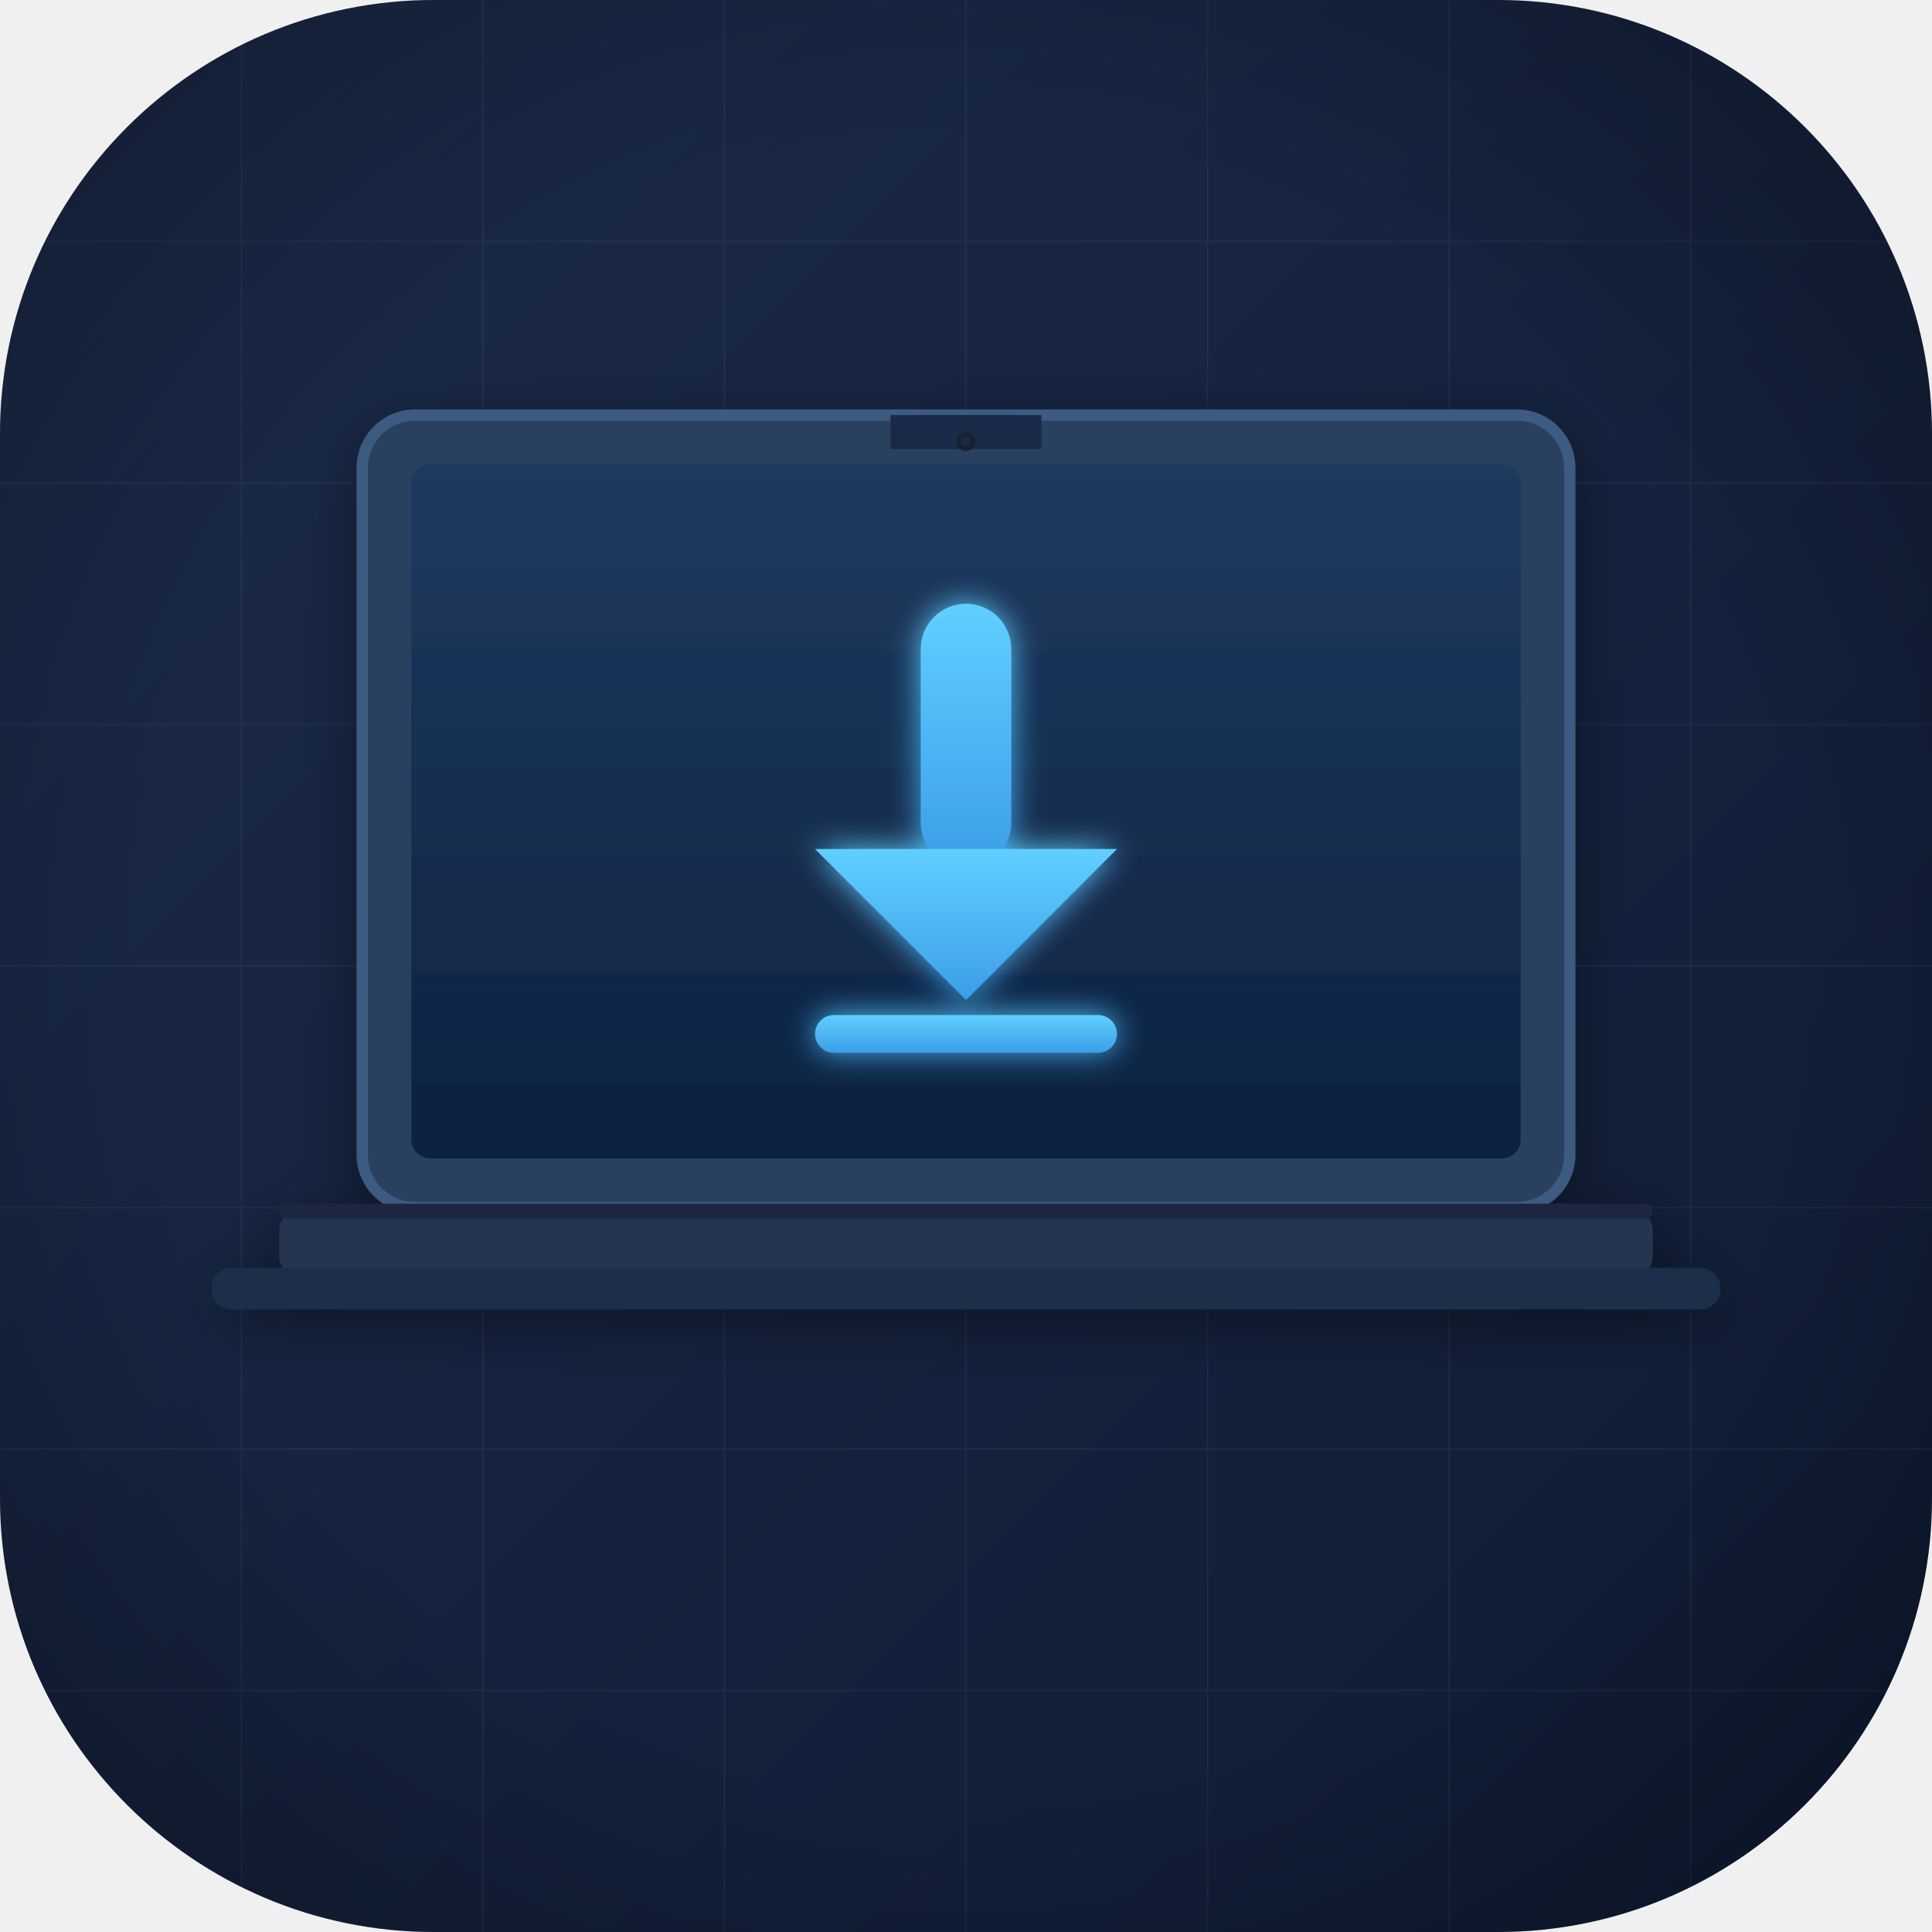
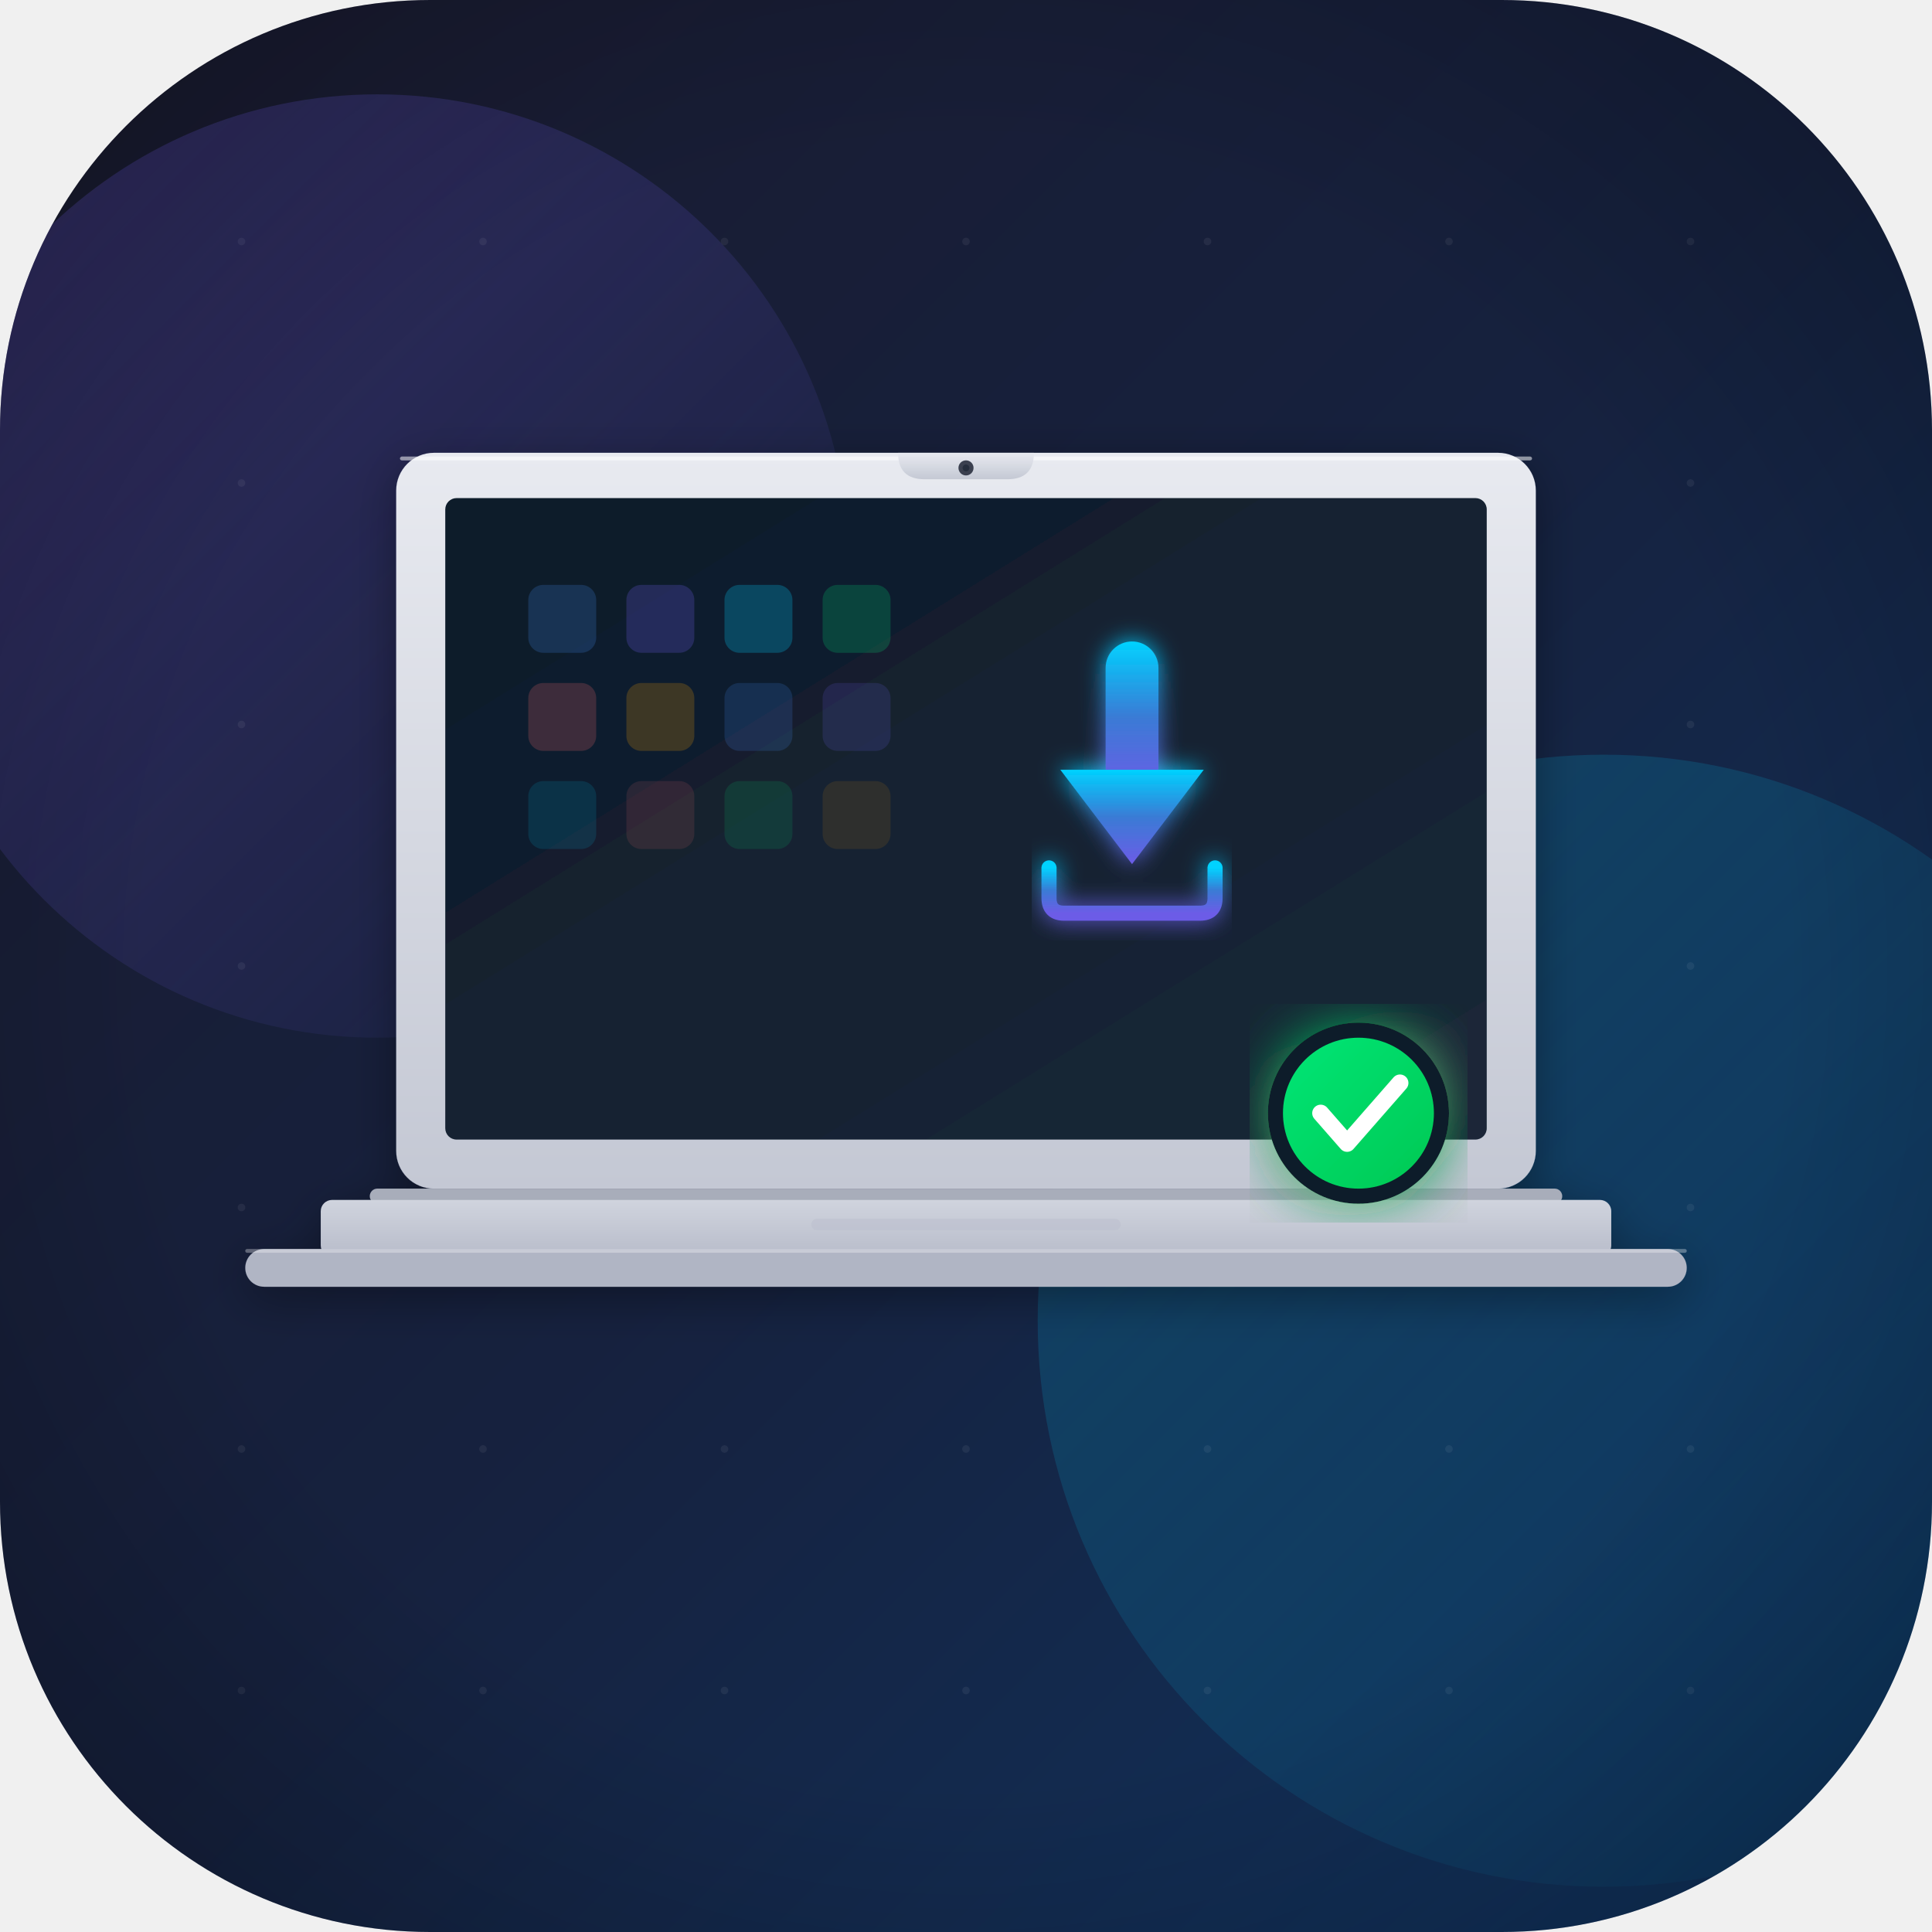
<svg xmlns="http://www.w3.org/2000/svg" viewBox="0 0 1024 1024" width="1024" height="1024">
  <defs>
    <linearGradient id="bg" x1="0%" y1="0%" x2="100%" y2="100%">
-       <stop offset="0%" style="stop-color:#1C2B4A" />
-       <stop offset="100%" style="stop-color:#0F1B33" />
+       <stop offset="0%" style="stop-color:#1A1A2E" />
+       <stop offset="50%" style="stop-color:#16213E" />
+       <stop offset="100%" style="stop-color:#0F3460" />
    </linearGradient>
-     <linearGradient id="screenGrad" x1="0%" y1="0%" x2="0%" y2="100%">
-       <stop offset="0%" style="stop-color:#1E3A5F" />
-       <stop offset="100%" style="stop-color:#0D2240" />
+     <linearGradient id="laptopBody" x1="0%" y1="0%" x2="0%" y2="100%">
+       <stop offset="0%" style="stop-color:#E8EAF0" />
+       <stop offset="100%" style="stop-color:#C4C8D4" />
+     </linearGradient>
+     <linearGradient id="laptopBase" x1="0%" y1="0%" x2="0%" y2="100%">
+       <stop offset="0%" style="stop-color:#D0D4DE" />
+       <stop offset="100%" style="stop-color:#B8BCCA" />
+     </linearGradient>
+     <linearGradient id="screen" x1="0%" y1="0%" x2="100%" y2="100%">
+       <stop offset="0%" style="stop-color:#0D1B2A" />
+       <stop offset="100%" style="stop-color:#1B2838" />
+     </linearGradient>
+     <linearGradient id="accentGrad" x1="0%" y1="0%" x2="100%" y2="100%">
+       <stop offset="0%" style="stop-color:#00D2FF" />
+       <stop offset="100%" style="stop-color:#3A7BD5" />
    </linearGradient>
    <linearGradient id="arrowGrad" x1="0%" y1="0%" x2="0%" y2="100%">
-       <stop offset="0%" style="stop-color:#60CFFF" />
-       <stop offset="100%" style="stop-color:#3B9EE8" />
+       <stop offset="0%" style="stop-color:#00D2FF" />
+       <stop offset="50%" style="stop-color:#3A7BD5" />
+       <stop offset="100%" style="stop-color:#6C5CE7" />
    </linearGradient>
-     <filter id="shadow" x="-10%" y="-10%" width="120%" height="130%">
-       <feDropShadow dx="0" dy="8" stdDeviation="16" flood-color="#000000" flood-opacity="0.4" />
+     <linearGradient id="checkGrad" x1="0%" y1="0%" x2="100%" y2="100%">
+       <stop offset="0%" style="stop-color:#00E676" />
+       <stop offset="100%" style="stop-color:#00C853" />
+     </linearGradient>
+     <linearGradient id="orb1" x1="0%" y1="0%" x2="100%" y2="100%">
+       <stop offset="0%" style="stop-color:#6C5CE7;stop-opacity:0.3" />
+       <stop offset="100%" style="stop-color:#6C5CE7;stop-opacity:0" />
+     </linearGradient>
+     <linearGradient id="orb2" x1="0%" y1="0%" x2="100%" y2="100%">
+       <stop offset="0%" style="stop-color:#00D2FF;stop-opacity:0.2" />
+       <stop offset="100%" style="stop-color:#00D2FF;stop-opacity:0" />
+     </linearGradient>
+     <filter id="shadow" x="-10%" y="-5%" width="120%" height="125%">
+       <feDropShadow dx="0" dy="6" stdDeviation="12" flood-color="#000000" flood-opacity="0.35" />
    </filter>
-     <filter id="glow" x="-20%" y="-20%" width="140%" height="140%">
-       <feGaussianBlur stdDeviation="8" result="blur" />
+     <filter id="glow">
+       <feGaussianBlur stdDeviation="6" result="blur" />
+       <feMerge>
+         <feMergeNode in="blur" />
+         <feMergeNode in="SourceGraphic" />
+       </feMerge>
+     </filter>
+     <filter id="softGlow">
+       <feGaussianBlur stdDeviation="16" result="blur" />
      <feMerge>
        <feMergeNode in="blur" />
        <feMergeNode in="SourceGraphic" />
      </feMerge>
    </filter>
    <clipPath id="squircle">
-       <rect width="1024" height="1024" rx="230" ry="230" />
+       <rect width="1024" height="1024" rx="228" ry="228" />
    </clipPath>
  </defs>
-   <rect width="1024" height="1024" rx="230" ry="230" fill="url(#bg)" />
-   <g opacity="0.04" clip-path="url(#squircle)">
-     <line x1="0" y1="128" x2="1024" y2="128" stroke="white" stroke-width="1" />
-     <line x1="0" y1="256" x2="1024" y2="256" stroke="white" stroke-width="1" />
-     <line x1="0" y1="384" x2="1024" y2="384" stroke="white" stroke-width="1" />
-     <line x1="0" y1="512" x2="1024" y2="512" stroke="white" stroke-width="1" />
-     <line x1="0" y1="640" x2="1024" y2="640" stroke="white" stroke-width="1" />
-     <line x1="0" y1="768" x2="1024" y2="768" stroke="white" stroke-width="1" />
-     <line x1="0" y1="896" x2="1024" y2="896" stroke="white" stroke-width="1" />
-     <line x1="128" y1="0" x2="128" y2="1024" stroke="white" stroke-width="1" />
-     <line x1="256" y1="0" x2="256" y2="1024" stroke="white" stroke-width="1" />
-     <line x1="384" y1="0" x2="384" y2="1024" stroke="white" stroke-width="1" />
-     <line x1="512" y1="0" x2="512" y2="1024" stroke="white" stroke-width="1" />
-     <line x1="640" y1="0" x2="640" y2="1024" stroke="white" stroke-width="1" />
-     <line x1="768" y1="0" x2="768" y2="1024" stroke="white" stroke-width="1" />
-     <line x1="896" y1="0" x2="896" y2="1024" stroke="white" stroke-width="1" />
+   <rect width="1024" height="1024" rx="228" ry="228" fill="url(#bg)" />
+   <g clip-path="url(#squircle)">
+     <circle cx="200" cy="300" r="250" fill="url(#orb1)" />
+     <circle cx="850" cy="700" r="300" fill="url(#orb2)" />
+   </g>
+   <g opacity="0.06" clip-path="url(#squircle)">
+     <circle cx="128" cy="128" r="2" fill="white" />
+     <circle cx="256" cy="128" r="2" fill="white" />
+     <circle cx="384" cy="128" r="2" fill="white" />
+     <circle cx="512" cy="128" r="2" fill="white" />
+     <circle cx="640" cy="128" r="2" fill="white" />
+     <circle cx="768" cy="128" r="2" fill="white" />
+     <circle cx="896" cy="128" r="2" fill="white" />
+     <circle cx="128" cy="256" r="2" fill="white" />
+     <circle cx="256" cy="256" r="2" fill="white" />
+     <circle cx="384" cy="256" r="2" fill="white" />
+     <circle cx="512" cy="256" r="2" fill="white" />
+     <circle cx="640" cy="256" r="2" fill="white" />
+     <circle cx="768" cy="256" r="2" fill="white" />
+     <circle cx="896" cy="256" r="2" fill="white" />
+     <circle cx="128" cy="384" r="2" fill="white" />
+     <circle cx="256" cy="384" r="2" fill="white" />
+     <circle cx="384" cy="384" r="2" fill="white" />
+     <circle cx="512" cy="384" r="2" fill="white" />
+     <circle cx="640" cy="384" r="2" fill="white" />
+     <circle cx="768" cy="384" r="2" fill="white" />
+     <circle cx="896" cy="384" r="2" fill="white" />
+     <circle cx="128" cy="512" r="2" fill="white" />
+     <circle cx="256" cy="512" r="2" fill="white" />
+     <circle cx="384" cy="512" r="2" fill="white" />
+     <circle cx="512" cy="512" r="2" fill="white" />
+     <circle cx="640" cy="512" r="2" fill="white" />
+     <circle cx="768" cy="512" r="2" fill="white" />
+     <circle cx="896" cy="512" r="2" fill="white" />
+     <circle cx="128" cy="640" r="2" fill="white" />
+     <circle cx="256" cy="640" r="2" fill="white" />
+     <circle cx="384" cy="640" r="2" fill="white" />
+     <circle cx="512" cy="640" r="2" fill="white" />
+     <circle cx="640" cy="640" r="2" fill="white" />
+     <circle cx="768" cy="640" r="2" fill="white" />
+     <circle cx="896" cy="640" r="2" fill="white" />
+     <circle cx="128" cy="768" r="2" fill="white" />
+     <circle cx="256" cy="768" r="2" fill="white" />
+     <circle cx="384" cy="768" r="2" fill="white" />
+     <circle cx="512" cy="768" r="2" fill="white" />
+     <circle cx="640" cy="768" r="2" fill="white" />
+     <circle cx="768" cy="768" r="2" fill="white" />
+     <circle cx="896" cy="768" r="2" fill="white" />
+     <circle cx="128" cy="896" r="2" fill="white" />
+     <circle cx="256" cy="896" r="2" fill="white" />
+     <circle cx="384" cy="896" r="2" fill="white" />
+     <circle cx="512" cy="896" r="2" fill="white" />
+     <circle cx="640" cy="896" r="2" fill="white" />
+     <circle cx="768" cy="896" r="2" fill="white" />
+     <circle cx="896" cy="896" r="2" fill="white" />
  </g>
  <g filter="url(#shadow)">
-     <rect x="192" y="220" width="640" height="420" rx="28" ry="28" fill="#2A3F5F" stroke="#3D5A80" stroke-width="6" />
-     <rect x="218" y="246" width="588" height="368" rx="10" ry="10" fill="url(#screenGrad)" />
-     <rect x="148" y="642" width="728" height="34" rx="10" ry="10" fill="#253450" />
-     <rect x="148" y="638" width="728" height="8" rx="4" ry="4" fill="#1A2840" />
-     <rect x="112" y="672" width="800" height="22" rx="11" ry="11" fill="#1E2E48" />
-     <rect x="472" y="220" width="80" height="18" rx="0" ry="0" fill="#1C2B4A" />
-     <rect x="480" y="220" width="64" height="14" rx="7" ry="7" fill="#1C2B4A" />
-     <circle cx="512" cy="234" r="5" fill="#14202E" />
-     <circle cx="512" cy="234" r="2.5" fill="#1E3050" opacity="0.6" />
+     <rect x="210" y="240" width="604" height="390" rx="20" ry="20" fill="url(#laptopBody)" />
+     <rect x="212" y="242" width="600" height="2" rx="1" fill="white" opacity="0.5" />
+     <rect x="236" y="264" width="552" height="340" rx="6" ry="6" fill="url(#screen)" />
+     <path d="M 476 240 L 476 240 Q 476 254 490 254 L 534 254 Q 548 254 548 240 Z" fill="url(#laptopBody)" />
+     <circle cx="512" cy="248" r="4" fill="#3A4050" />
+     <circle cx="512" cy="248" r="1.8" fill="#1A2030" opacity="0.6" />
+     <rect x="196" y="630" width="632" height="8" rx="4" ry="4" fill="#A8ADBA" />
+     <rect x="170" y="636" width="684" height="30" rx="6" ry="6" fill="url(#laptopBase)" />
+     <rect x="130" y="662" width="764" height="20" rx="10" ry="10" fill="#B0B5C4" />
+     <rect x="130" y="662" width="764" height="2" rx="1" fill="white" opacity="0.3" />
+     <rect x="430" y="646" width="164" height="6" rx="3" ry="3" fill="#BCC0CE" opacity="0.6" />
  </g>
-   <g filter="url(#glow)">
-     <rect x="488" y="320" width="48" height="140" rx="24" ry="24" fill="url(#arrowGrad)" />
-     <polygon points="512,530 432,450 592,450" fill="url(#arrowGrad)" />
-     <rect x="432" y="538" width="160" height="20" rx="10" ry="10" fill="url(#arrowGrad)" />
+   <g opacity="0.4">
+     <rect x="280" y="310" width="36" height="36" rx="8" fill="#3A7BD5" opacity="0.6" />
+     <rect x="332" y="310" width="36" height="36" rx="8" fill="#6C5CE7" opacity="0.6" />
+     <rect x="384" y="310" width="36" height="36" rx="8" fill="#00D2FF" opacity="0.6" />
+     <rect x="436" y="310" width="36" height="36" rx="8" fill="#00E676" opacity="0.5" />
+     <rect x="280" y="362" width="36" height="36" rx="8" fill="#FF6B6B" opacity="0.5" />
+     <rect x="332" y="362" width="36" height="36" rx="8" fill="#FFA502" opacity="0.5" />
+     <rect x="384" y="362" width="36" height="36" rx="8" fill="#3A7BD5" opacity="0.5" />
+     <rect x="436" y="362" width="36" height="36" rx="8" fill="#6C5CE7" opacity="0.4" />
+     <rect x="280" y="414" width="36" height="36" rx="8" fill="#00D2FF" opacity="0.3" />
+     <rect x="332" y="414" width="36" height="36" rx="8" fill="#FF6B6B" opacity="0.3" />
+     <rect x="384" y="414" width="36" height="36" rx="8" fill="#00E676" opacity="0.3" />
+     <rect x="436" y="414" width="36" height="36" rx="8" fill="#FFA502" opacity="0.25" />
+   </g>
+   <g filter="url(#glow)" transform="translate(600, 340)">
+     <rect x="-14" y="0" width="28" height="80" rx="14" fill="url(#arrowGrad)" />
+     <polygon points="0,118 -38,68 38,68" fill="url(#arrowGrad)" />
+     <path d="M -44,120 L -44,136 Q -44,144 -36,144 L 36,144 Q 44,144 44,136 L 44,120" fill="none" stroke="url(#arrowGrad)" stroke-width="8" stroke-linecap="round" />
+   </g>
+   <g filter="url(#softGlow)">
+     <circle cx="720" cy="590" r="48" fill="#0D1B2A" />
+     <circle cx="720" cy="590" r="40" fill="url(#checkGrad)" />
+     <polyline points="700,590 714,606 742,574" fill="none" stroke="white" stroke-width="9" stroke-linecap="round" stroke-linejoin="round" />
+   </g>
+   <g opacity="0.5" filter="url(#glow)">
+     <line x1="780" y1="180" x2="780" y2="220" stroke="url(#accentGrad)" stroke-width="3" stroke-linecap="round" />
+     <line x1="760" y1="200" x2="800" y2="200" stroke="url(#accentGrad)" stroke-width="3" stroke-linecap="round" />
+   </g>
+   <g opacity="0.3" filter="url(#glow)">
+     <line x1="840" y1="250" x2="840" y2="275" stroke="url(#accentGrad)" stroke-width="2" stroke-linecap="round" />
+     <line x1="827" y1="262" x2="853" y2="262" stroke="url(#accentGrad)" stroke-width="2" stroke-linecap="round" />
  </g>
  <radialGradient id="vignette" cx="50%" cy="50%" r="70%">
    <stop offset="60%" style="stop-color:#000000;stop-opacity:0" />
-     <stop offset="100%" style="stop-color:#000000;stop-opacity:0.35" />
+     <stop offset="100%" style="stop-color:#000000;stop-opacity:0.3" />
  </radialGradient>
-   <rect width="1024" height="1024" rx="230" ry="230" fill="url(#vignette)" />
+   <rect width="1024" height="1024" rx="228" ry="228" fill="url(#vignette)" />
</svg>
